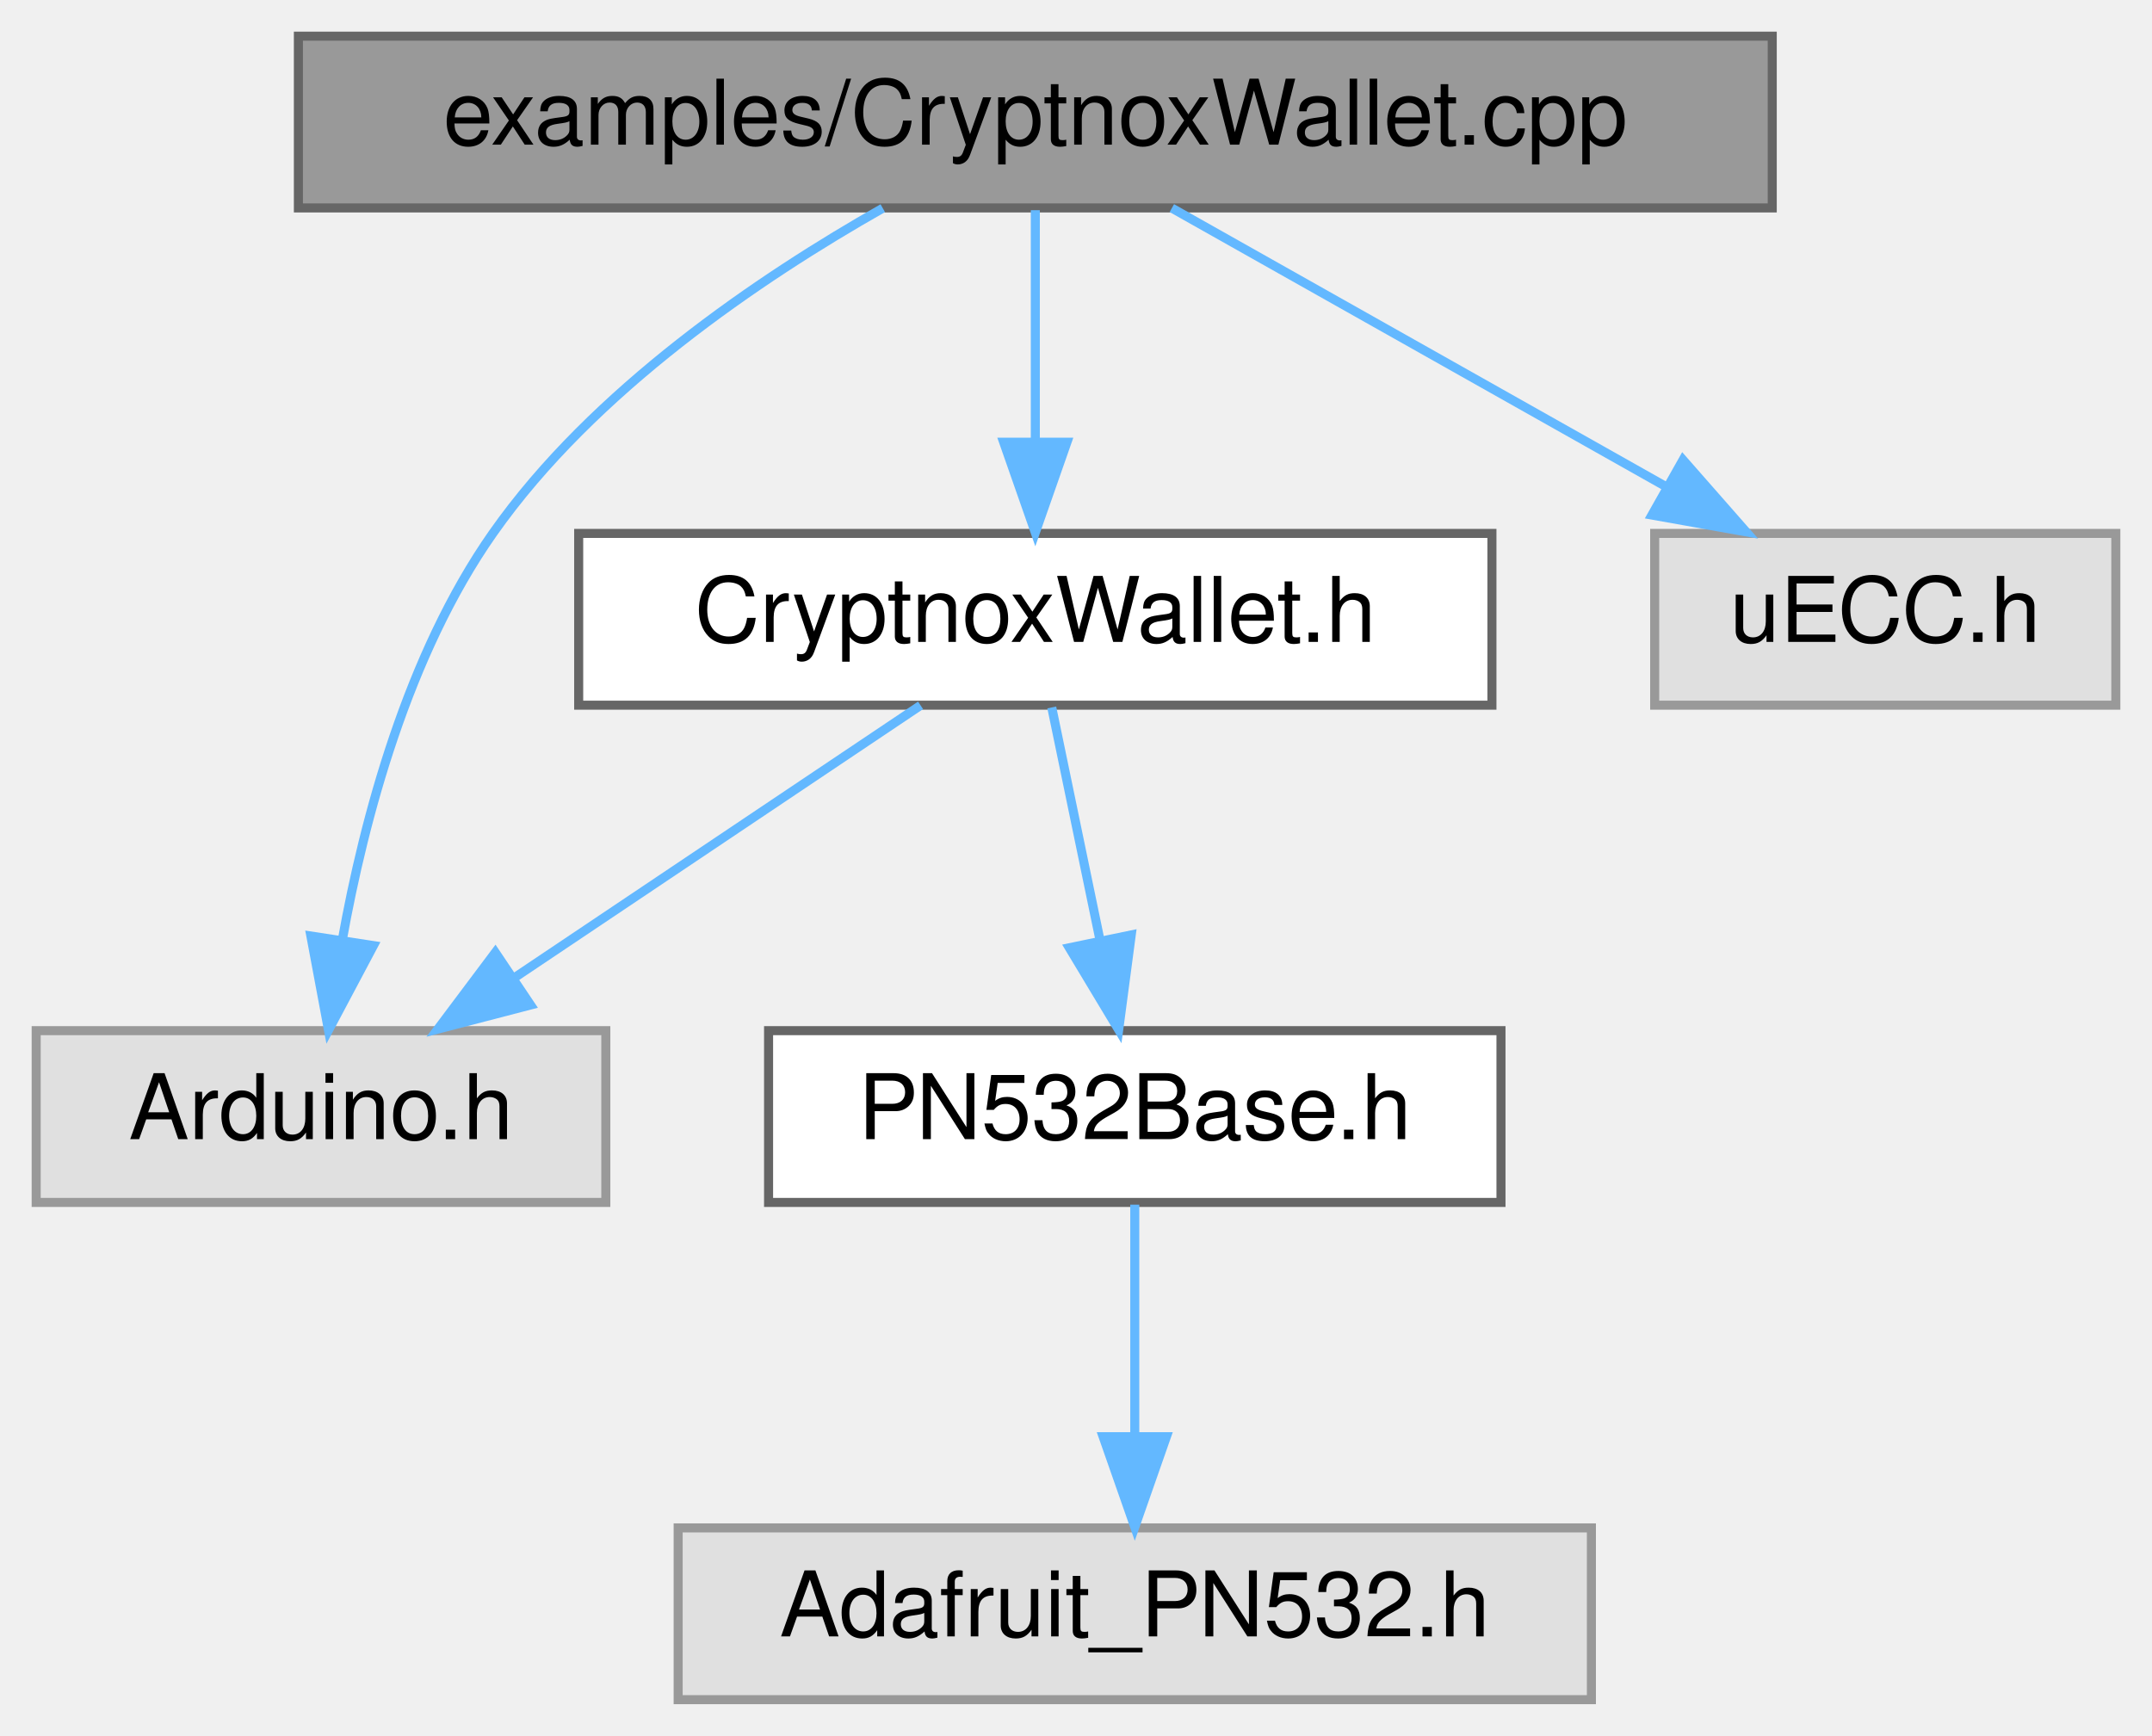
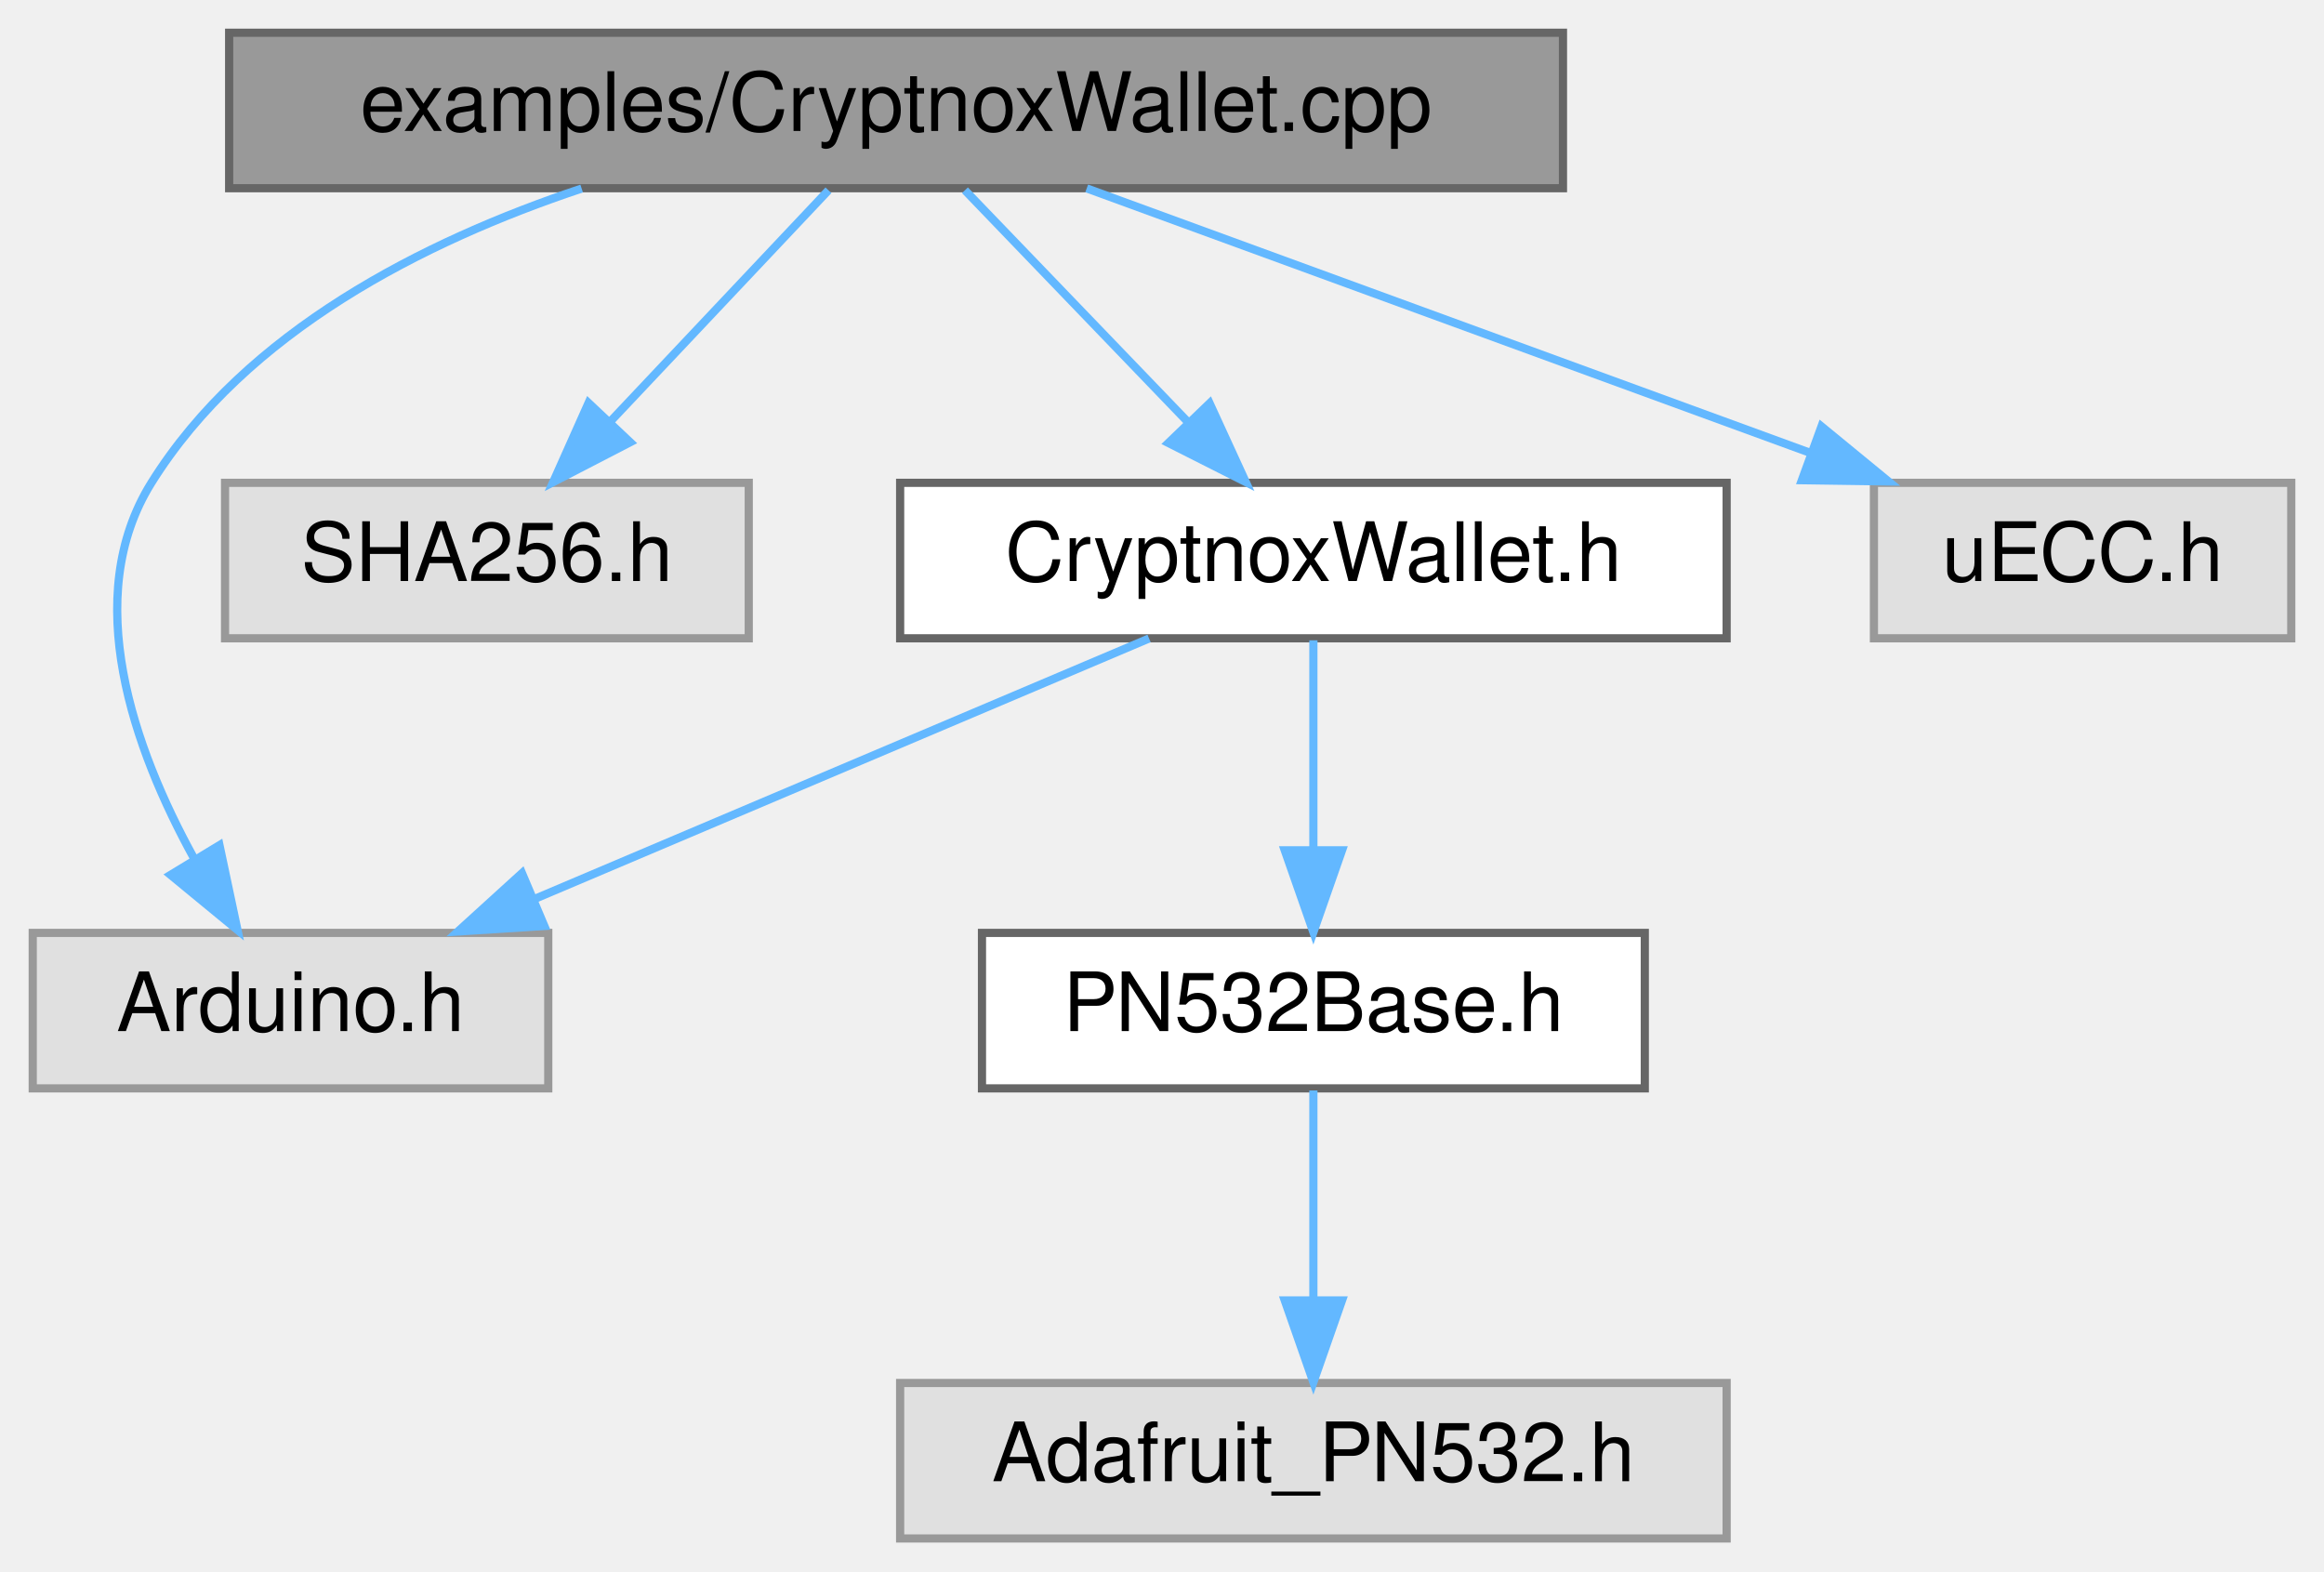
- <svg xmlns="http://www.w3.org/2000/svg" xmlns:xlink="http://www.w3.org/1999/xlink" width="238pt" height="192pt" viewBox="0.00 0.00 238.00 192.00">
+ <svg xmlns="http://www.w3.org/2000/svg" xmlns:xlink="http://www.w3.org/1999/xlink" width="284pt" height="192pt" viewBox="0.00 0.00 284.00 192.00">
  <g id="graph0" class="graph" transform="scale(1 1) rotate(0) translate(4 188)">
    <g id="Node000001" class="node">
      <g id="a_Node000001">
        <a xlink:title=" ">
-           <polygon fill="#999999" stroke="#666666" points="192,-184 29,-184 29,-165 192,-165 192,-184" />
-           <text text-anchor="middle" x="110.5" y="-172" font-family="Helvetica,sans-Serif" font-size="10.00">examples/CryptnoxWallet.cpp</text>
+           <polygon fill="#999999" stroke="#666666" points="187,-184 24,-184 24,-165 187,-165 187,-184" />
+           <text text-anchor="middle" x="105.5" y="-172" font-family="Helvetica,sans-Serif" font-size="10.00">examples/CryptnoxWallet.cpp</text>
        </a>
      </g>
    </g>
    <g id="Node000002" class="node">
      <g id="a_Node000002">
        <a xlink:title=" ">
          <polygon fill="#e0e0e0" stroke="#999999" points="63,-74 0,-74 0,-55 63,-55 63,-74" />
          <text text-anchor="middle" x="31.5" y="-62" font-family="Helvetica,sans-Serif" font-size="10.00">Arduino.h</text>
        </a>
      </g>
    </g>
    <g id="edge1_Node000001_Node000002" class="edge">
      <g id="a_edge1_Node000001_Node000002">
        <a xlink:title=" ">
-           <path fill="none" stroke="#63b8ff" d="M93.63,-164.97C80.1,-157.3 61.6,-144.82 50.5,-129 41.1,-115.6 36.28,-97.5 33.86,-84.05" />
-           <polygon fill="#63b8ff" stroke="#63b8ff" points="37.3,-83.41 32.33,-74.05 30.38,-84.47 37.3,-83.41" />
+           <path fill="none" stroke="#63b8ff" d="M67.08,-164.96C47.76,-158.52 26.05,-147.5 14.5,-129 5.75,-114.98 12.34,-96.49 19.72,-83.09" />
+           <polygon fill="#63b8ff" stroke="#63b8ff" points="22.82,-84.72 25.02,-74.36 16.84,-81.09 22.82,-84.72" />
        </a>
      </g>
    </g>
    <g id="Node000003" class="node">
      <g id="a_Node000003">
-         <a xlink:href="CryptnoxWallet_8h.html" target="_top" xlink:title=" ">
-           <polygon fill="white" stroke="#666666" points="161,-129 60,-129 60,-110 161,-110 161,-129" />
-           <text text-anchor="middle" x="110.5" y="-117" font-family="Helvetica,sans-Serif" font-size="10.00">CryptnoxWallet.h</text>
+         <a xlink:title=" ">
+           <polygon fill="#e0e0e0" stroke="#999999" points="87.5,-129 23.5,-129 23.5,-110 87.5,-110 87.5,-129" />
+           <text text-anchor="middle" x="55.5" y="-117" font-family="Helvetica,sans-Serif" font-size="10.00">SHA256.h</text>
        </a>
      </g>
    </g>
    <g id="edge2_Node000001_Node000003" class="edge">
      <g id="a_edge2_Node000001_Node000003">
        <a xlink:title=" ">
-           <path fill="none" stroke="#63b8ff" d="M110.5,-164.75C110.5,-157.8 110.5,-147.85 110.5,-139.13" />
-           <polygon fill="#63b8ff" stroke="#63b8ff" points="114,-139.09 110.5,-129.09 107,-139.09 114,-139.09" />
+           <path fill="none" stroke="#63b8ff" d="M97.24,-164.75C90.04,-157.11 79.39,-145.82 70.65,-136.56" />
+           <polygon fill="#63b8ff" stroke="#63b8ff" points="73.01,-133.96 63.6,-129.09 67.92,-138.76 73.01,-133.96" />
+         </a>
+       </g>
+     </g>
+     <g id="Node000004" class="node">
+       <g id="a_Node000004">
+         <a xlink:href="CryptnoxWallet_8h.html" target="_top" xlink:title=" ">
+           <polygon fill="white" stroke="#666666" points="207,-129 106,-129 106,-110 207,-110 207,-129" />
+           <text text-anchor="middle" x="156.5" y="-117" font-family="Helvetica,sans-Serif" font-size="10.00">CryptnoxWallet.h</text>
+         </a>
+       </g>
+     </g>
+     <g id="edge3_Node000001_Node000004" class="edge">
+       <g id="a_edge3_Node000001_Node000004">
+         <a xlink:title=" ">
+           <path fill="none" stroke="#63b8ff" d="M113.92,-164.75C121.27,-157.11 132.13,-145.82 141.04,-136.56" />
+           <polygon fill="#63b8ff" stroke="#63b8ff" points="143.82,-138.72 148.24,-129.09 138.78,-133.87 143.82,-138.72" />
+         </a>
+       </g>
+     </g>
+     <g id="Node000007" class="node">
+       <g id="a_Node000007">
+         <a xlink:title=" ">
+           <polygon fill="#e0e0e0" stroke="#999999" points="276,-129 225,-129 225,-110 276,-110 276,-129" />
+           <text text-anchor="middle" x="250.5" y="-117" font-family="Helvetica,sans-Serif" font-size="10.00">uECC.h</text>
+         </a>
+       </g>
+     </g>
+     <g id="edge7_Node000001_Node000007" class="edge">
+       <g id="a_edge7_Node000001_Node000007">
+         <a xlink:title=" ">
+           <path fill="none" stroke="#63b8ff" d="M128.8,-164.98C152.75,-156.23 190.28,-142.51 217.33,-132.62" />
+           <polygon fill="#63b8ff" stroke="#63b8ff" points="218.59,-135.89 226.78,-129.17 216.19,-129.32 218.59,-135.89" />
+         </a>
+       </g>
+     </g>
+     <g id="edge6_Node000004_Node000002" class="edge">
+       <g id="a_edge6_Node000004_Node000002">
+         <a xlink:title=" ">
+           <path fill="none" stroke="#63b8ff" d="M136.42,-109.98C116.13,-101.38 84.54,-87.99 61.33,-78.15" />
+           <polygon fill="#63b8ff" stroke="#63b8ff" points="62.52,-74.85 51.95,-74.17 59.79,-81.3 62.52,-74.85" />
+         </a>
+       </g>
+     </g>
+     <g id="Node000005" class="node">
+       <g id="a_Node000005">
+         <a xlink:href="PN532Base_8h.html" target="_top" xlink:title=" ">
+           <polygon fill="white" stroke="#666666" points="197,-74 116,-74 116,-55 197,-55 197,-74" />
+           <text text-anchor="middle" x="156.5" y="-62" font-family="Helvetica,sans-Serif" font-size="10.00">PN532Base.h</text>
+         </a>
+       </g>
+     </g>
+     <g id="edge4_Node000004_Node000005" class="edge">
+       <g id="a_edge4_Node000004_Node000005">
+         <a xlink:title=" ">
+           <path fill="none" stroke="#63b8ff" d="M156.5,-109.75C156.5,-102.8 156.5,-92.85 156.5,-84.13" />
+           <polygon fill="#63b8ff" stroke="#63b8ff" points="160,-84.09 156.5,-74.09 153,-84.09 160,-84.09" />
        </a>
      </g>
    </g>
    <g id="Node000006" class="node">
      <g id="a_Node000006">
        <a xlink:title=" ">
-           <polygon fill="#e0e0e0" stroke="#999999" points="230,-129 179,-129 179,-110 230,-110 230,-129" />
-           <text text-anchor="middle" x="204.5" y="-117" font-family="Helvetica,sans-Serif" font-size="10.00">uECC.h</text>
+           <polygon fill="#e0e0e0" stroke="#999999" points="207,-19 106,-19 106,0 207,0 207,-19" />
+           <text text-anchor="middle" x="156.5" y="-7" font-family="Helvetica,sans-Serif" font-size="10.00">Adafruit_PN532.h</text>
        </a>
      </g>
    </g>
-     <g id="edge6_Node000001_Node000006" class="edge">
-       <g id="a_edge6_Node000001_Node000006">
+     <g id="edge5_Node000005_Node000006" class="edge">
+       <g id="a_edge5_Node000005_Node000006">
        <a xlink:title=" ">
-           <path fill="none" stroke="#63b8ff" d="M125.6,-164.98C140.32,-156.69 162.92,-143.94 180.17,-134.22" />
-           <polygon fill="#63b8ff" stroke="#63b8ff" points="182.13,-137.13 189.12,-129.17 178.69,-131.03 182.13,-137.13" />
-         </a>
-       </g>
-     </g>
-     <g id="edge5_Node000003_Node000002" class="edge">
-       <g id="a_edge5_Node000003_Node000002">
-         <a xlink:title=" ">
-           <path fill="none" stroke="#63b8ff" d="M97.81,-109.98C85.67,-101.84 67.14,-89.41 52.75,-79.76" />
-           <polygon fill="#63b8ff" stroke="#63b8ff" points="54.68,-76.84 44.42,-74.17 50.78,-82.65 54.68,-76.84" />
-         </a>
-       </g>
-     </g>
-     <g id="Node000004" class="node">
-       <g id="a_Node000004">
-         <a xlink:href="PN532Base_8h.html" target="_top" xlink:title=" ">
-           <polygon fill="white" stroke="#666666" points="162,-74 81,-74 81,-55 162,-55 162,-74" />
-           <text text-anchor="middle" x="121.5" y="-62" font-family="Helvetica,sans-Serif" font-size="10.00">PN532Base.h</text>
-         </a>
-       </g>
-     </g>
-     <g id="edge3_Node000003_Node000004" class="edge">
-       <g id="a_edge3_Node000003_Node000004">
-         <a xlink:title=" ">
-           <path fill="none" stroke="#63b8ff" d="M112.32,-109.75C113.76,-102.8 115.82,-92.85 117.63,-84.13" />
-           <polygon fill="#63b8ff" stroke="#63b8ff" points="121.11,-84.59 119.72,-74.09 114.26,-83.17 121.11,-84.59" />
-         </a>
-       </g>
-     </g>
-     <g id="Node000005" class="node">
-       <g id="a_Node000005">
-         <a xlink:title=" ">
-           <polygon fill="#e0e0e0" stroke="#999999" points="172,-19 71,-19 71,0 172,0 172,-19" />
-           <text text-anchor="middle" x="121.5" y="-7" font-family="Helvetica,sans-Serif" font-size="10.00">Adafruit_PN532.h</text>
-         </a>
-       </g>
-     </g>
-     <g id="edge4_Node000004_Node000005" class="edge">
-       <g id="a_edge4_Node000004_Node000005">
-         <a xlink:title=" ">
-           <path fill="none" stroke="#63b8ff" d="M121.5,-54.75C121.5,-47.8 121.5,-37.85 121.5,-29.13" />
-           <polygon fill="#63b8ff" stroke="#63b8ff" points="125,-29.09 121.5,-19.09 118,-29.09 125,-29.09" />
+           <path fill="none" stroke="#63b8ff" d="M156.5,-54.75C156.5,-47.8 156.5,-37.85 156.5,-29.13" />
+           <polygon fill="#63b8ff" stroke="#63b8ff" points="160,-29.09 156.5,-19.09 153,-29.09 160,-29.09" />
        </a>
      </g>
    </g>
  </g>
</svg>
